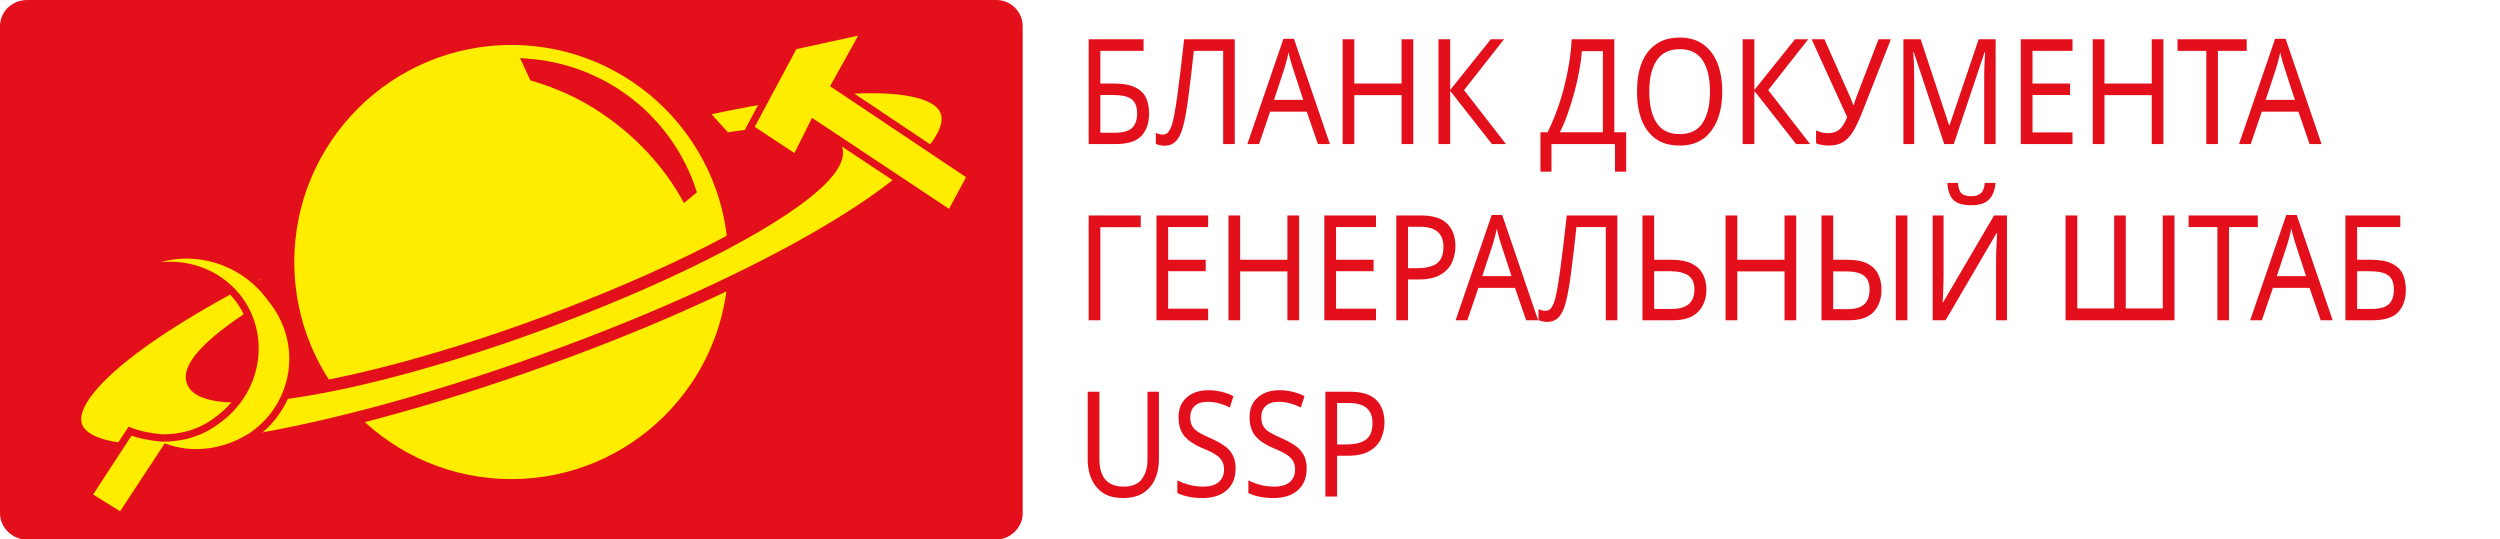
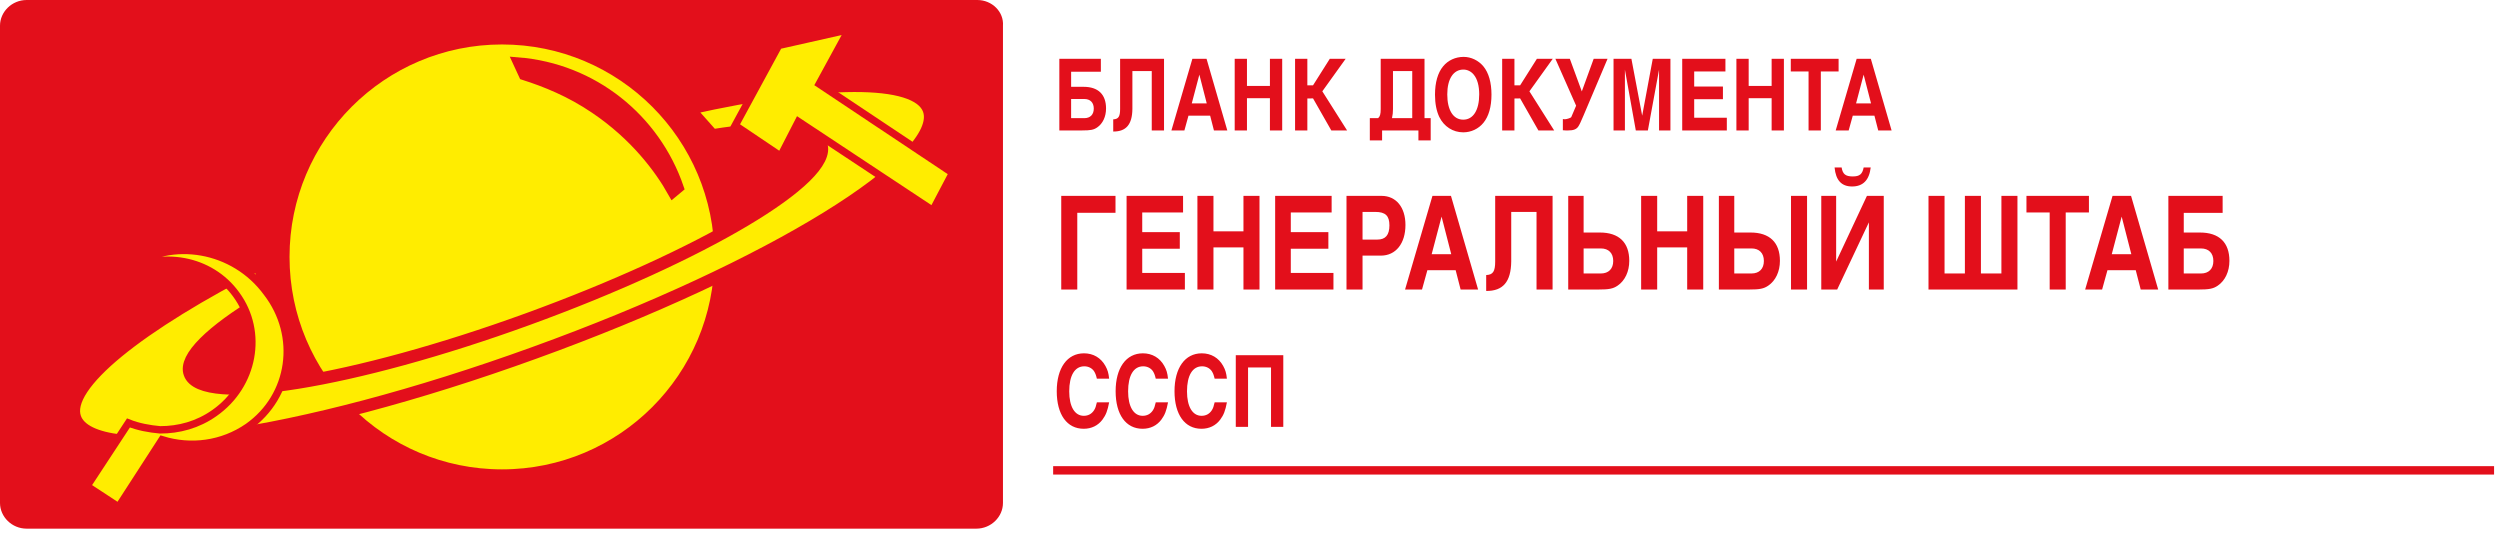
- <svg xmlns="http://www.w3.org/2000/svg" version="1.1" id="Слой_1" x="0px" y="0px" viewBox="0 0 255.7 55.1" style="enable-background:new 0 0 255.7 55.1;" xml:space="preserve">
-   <style type="text/css">
+ <svg xmlns="http://www.w3.org/2000/svg" version="1.1" width="253.0" height="55.1" id="Слой_1" x="0px" y="0px" viewBox="0 0 253.0 55.1" style="enable-background:new 0 0 253.0 55.1;" xml:space="preserve">
+   <style type="text/css" id="style1">
	.st0{fill:#E30F1B;}
	.st1{fill:#FFED00;stroke:#E30F1B;stroke-width:3;stroke-miterlimit:10;}
	.st2{fill:#E30F1B;stroke:#E30F1B;stroke-miterlimit:10;}
	.st3{fill:#FFED00;stroke:#E30F1B;stroke-width:1.25;stroke-miterlimit:10;}
	.st4{fill:#FFED00;stroke:#E30F1B;stroke-width:0.75;stroke-miterlimit:10;}
- 	.st5{font-family:'Arial-BoldMT';}
- 	.st6{font-size:15.022px;}
+ 	.rs-rule{fill:none;stroke-width:0.85;}
</style>
-   <path class="st0" d="M101.9,0H2.8C1.2,0,0,1.2,0,2.7v49.8c0,1.4,1.2,2.7,2.8,2.7h99c1.5,0,2.8-1.2,2.8-2.7V2.7  C104.6,1.2,103.4,0,101.9,0z" />
-   <circle class="st1" cx="52.3" cy="26.8" r="23.7" />
-   <path class="st2" d="M54.6,7.8c2.3,0.7,4.8,1.7,7.4,3.5c4.1,2.8,6.7,6.2,8.1,8.7l0.6-0.5C68.3,12.3,61.8,7.1,54,6.5L54.6,7.8z" />
-   <path class="st3" d="M55.7,36.8C31,45.7,9.7,48.7,7.8,43.6c-1.2-3.4,6.7-9.7,19.4-16.1l-0.1,4c-5.1,3.1-8,5.9-7.4,7.5  c1.2,3.5,17.1,0.9,35.2-5.7s32-14.7,30.6-18.2c-0.6-1.8-4.9-1.9-11.3-0.9l-2.6-2.9C85.6,8.2,95.6,8,96.8,11.4  C98.7,16.5,80.3,28,55.7,36.8z" />
-   <polygon class="st4" points="88.5,3.1 85.4,8.7 99.3,18 97.2,21.9 83.2,12.6 81.4,16.2 76.7,13.1 81.2,4.7 " />
-   <path class="st4" d="M25.9,44.5c-2.7,1.8-6,2.3-8.9,1.3l-4.6,7L9,50.7l4.3-6.6l0,0c1,0.4,2.2,0.6,3.3,0.7c2,0,3.9-0.5,5.6-1.8  c4.1-2.9,5.1-8.4,2.3-12.3c-2.7-3.7-7.8-4.6-11.9-2.3c0.2-0.2,0.5-0.4,0.7-0.5c4.5-3.2,11-2.1,14.4,2.6C31.4,35,30.4,41.3,25.9,44.5  z" />
-   <text transform="matrix(0.8812 0 0 1 110.0664 14.7319)" class="st0 st5 st6">БЛАНК ДОКУМЕНТА </text>
-   <text transform="matrix(0.8812 0 0 1 110.0664 32.7563)" class="st0 st5 st6">ГЕНЕРАЛЬНЫЙ ШТАБ </text>
-   <text transform="matrix(0.8812 0 0 1 110.0664 50.7847)" class="st0 st5 st6">USSP</text>
+   <g id="normalized_mark" transform="scale(1)">
+     <path class="st0" d="M98.9,0H2.7C1.2,0,0,1.2,0,2.6v48.3c0,1.4,1.2,2.6,2.7,2.6h96.1c1.5,0,2.7-1.2,2.7-2.6V2.6 C101.6,1.2,100.4,0,98.9,0z" id="path1" />
+     <circle class="st1" cx="50.8" cy="26" r="23" id="circle1" />
+     <path class="st2" d="M53,7.6c2.2,0.7,4.7,1.7,7.2,3.4c4,2.7,6.5,6,7.9,8.5l0.6-0.5C66.3,12,60,6.9,52.4,6.3L53,7.6z" id="path2" />
+     <path class="st3" d="M54.1,35.7c-24,8.7-44.7,11.6-46.5,6.6c-1.2-3.3,6.5-9.4,18.9-15.7l-0.1,3.9c-5,3-7.8,5.7-7.2,7.3 c1.2,3.4,16.6,0.9,34.2-5.5s31-14.3,29.7-17.7c-0.6-1.7-4.8-1.9-11-0.9L69.7,11C83.1,8,92.8,7.8,94,11.1 C95.8,16.1,77.9,27.1,54.1,35.7z" id="path3" />
+     <polygon class="st4" points="85.9,3 82.9,8.5 96.4,17.5 94.4,21.3 80.8,12.3 79,15.8 74.4,12.7 78.8,4.6 " id="polygon3" />
+     <path class="st4" d="M25.1,43.2c-2.6,1.8-5.8,2.2-8.7,1.3L12,51.3l-3.2-2.1l4.2-6.4l0,0c1,0.4,2.1,0.6,3.2,0.7 c1.9,0,3.8-0.5,5.5-1.7c4-2.8,5-8.2,2.2-12c-2.6-3.6-7.6-4.5-11.6-2.2c0.2-0.2,0.5-0.4,0.7-0.5c4.4-3.1,10.7-2,14,2.5 C30.4,34,29.5,40.1,25.1,43.2z" id="path4" />
+   </g>
+   <path d="m 111.407,5.948 h -4.202 V 13.2 h 2.323 c 0.838,0 1.151,-0.061 1.505,-0.303 0.566,-0.384 0.899,-1.091 0.899,-1.919 0,-1.424 -0.798,-2.192 -2.272,-2.192 h -1.262 v -1.525 h 3.01 z M 108.397,10.018 h 1.333 c 0.606,0 0.96,0.364 0.96,0.97 0,0.606 -0.353,0.97 -0.96,0.97 h -1.333 z m 4.262,3.293 c 1.303,0.01 1.919,-0.707 1.939,-2.283 V 7.19 h 1.959 V 13.2 h 1.242 V 5.948 h -4.444 V 11.028 c 0,0.778 -0.172,1.03 -0.697,1.05 z m 7.615,-1.606 h 2.192 l 0.384,1.495 h 1.353 l -2.101,-7.252 h -1.434 L 118.548,13.2 h 1.313 z m 1.101,-4.151 0.747,2.909 h -1.515 z m 7.141,2.384 V 13.2 h 1.242 V 5.948 h -1.242 v 2.747 h -2.323 V 5.948 h -1.242 V 13.2 h 1.242 V 9.938 Z m 3.788,0.03 0.576,-0.01 1.848,3.242 h 1.596 l -2.505,-3.959 2.363,-3.293 h -1.606 l -1.697,2.687 h -0.576 V 5.948 h -1.242 V 13.2 h 1.242 z M 144.161,11.958 V 5.948 h -4.434 V 11.028 c 0,0.535 -0.071,0.768 -0.263,0.929 h -0.838 V 14.21 h 1.242 V 13.2 h 3.676 v 1.01 h 1.242 v -2.252 z m -1.242,0 h -2.05 c 0.071,-0.303 0.101,-0.606 0.101,-0.929 V 7.19 h 1.949 z m 5.202,-6.201 c -0.828,0 -1.576,0.343 -2.081,0.96 -0.535,0.646 -0.818,1.626 -0.818,2.868 0,0.899 0.151,1.656 0.434,2.252 0.475,0.97 1.384,1.555 2.424,1.555 0.798,0 1.545,-0.353 2.04,-0.96 0.535,-0.646 0.818,-1.626 0.818,-2.858 0,-1.222 -0.283,-2.212 -0.818,-2.858 -0.495,-0.596 -1.242,-0.96 -2,-0.96 z m -0.02,1.283 c 0.394,0 0.788,0.192 1.05,0.525 0.353,0.424 0.545,1.121 0.545,1.98 0,1.606 -0.606,2.565 -1.616,2.565 -1.01,0 -1.616,-0.96 -1.616,-2.555 0,-1.566 0.616,-2.515 1.636,-2.515 z m 5.161,2.929 0.576,-0.01 1.848,3.242 h 1.596 l -2.505,-3.959 2.363,-3.293 h -1.606 l -1.697,2.687 h -0.576 V 5.948 h -1.242 V 13.2 h 1.242 z m 9.423,-4.02 h -1.404 l -1.202,3.303 -1.212,-3.303 h -1.464 l 2.101,4.747 -0.495,1.161 c -0.04,0.071 -0.424,0.202 -0.636,0.212 -0.04,0 -0.141,-0.01 -0.212,-0.02 v 1.131 c 0.212,0.01 0.232,0.01 0.263,0.02 h 0.01 0.283 c 0.505,0 0.798,-0.111 0.99,-0.374 0.121,-0.172 0.283,-0.505 0.535,-1.111 z m 6.363,0 h -1.788 l -1.071,5.757 -1.091,-5.757 h -1.808 V 13.2 h 1.151 V 7.049 L 165.543,13.2 h 1.222 l 1.131,-6.151 V 13.2 h 1.151 z m 5.565,0 h -4.373 V 13.2 h 4.515 v -1.283 h -3.303 v -1.879 h 2.909 V 8.756 h -2.909 v -1.525 h 3.161 z m 4.676,3.99 V 13.2 h 1.242 V 5.948 h -1.242 v 2.747 h -2.323 V 5.948 h -1.242 V 13.2 h 1.242 V 9.938 Z m 4.979,-2.707 h 1.798 V 5.948 h -4.838 v 1.283 h 1.798 V 13.2 h 1.242 z m 3.232,4.474 h 2.192 l 0.384,1.495 h 1.353 l -2.101,-7.252 h -1.434 L 185.773,13.2 h 1.313 z m 1.101,-4.151 0.747,2.909 h -1.515 z" id="heading_top" class="st0 st5 st6 rs-top" />
+   <path d="m 109.021,29.3 v -7.762 h 3.868 v -1.716 h -5.491 v 9.478 z m 10.705,-9.478 h -5.716 v 9.478 h 5.9 v -1.676 h -4.316 v -2.455 h 3.802 v -1.676 h -3.802 v -1.993 h 4.132 z m 6.112,5.214 v 4.264 h 1.624 v -9.478 h -1.624 v 3.59 h -3.036 v -3.59 h -1.624 v 9.478 h 1.624 v -4.264 z m 8.923,-5.214 h -5.716 v 9.478 h 5.9 v -1.676 h -4.316 v -2.455 h 3.802 v -1.676 h -3.802 v -1.993 h 4.132 z m 3.128,6.046 h 1.861 c 1.505,0 2.482,-1.228 2.482,-3.102 0,-1.795 -0.95,-2.944 -2.416,-2.944 h -3.551 v 9.478 h 1.624 z m 0,-1.624 v -2.798 h 1.294 c 1.016,0 1.426,0.383 1.426,1.36 0,0.977 -0.396,1.439 -1.214,1.439 z m 6.56,3.102 h 2.864 l 0.502,1.954 h 1.769 l -2.746,-9.478 h -1.874 l -2.772,9.478 h 1.716 z m 1.439,-5.425 0.977,3.802 h -1.98 z m 4.514,7.524 c 1.703,0.013 2.508,-0.924 2.534,-2.983 v -5.016 h 2.561 v 7.854 h 1.624 v -9.478 h -5.808 v 6.64 c 0,1.016 -0.224,1.346 -0.911,1.373 z m 9.86,-4.303 h 1.742 c 0.792,0 1.254,0.475 1.254,1.267 0,0.792 -0.462,1.267 -1.254,1.267 h -1.742 z m 0,-5.32 h -1.558 v 9.478 h 3.036 c 1.096,0 1.505,-0.079 1.967,-0.396 0.739,-0.502 1.175,-1.426 1.175,-2.508 0,-1.861 -1.043,-2.864 -2.97,-2.864 h -1.65 z m 10.481,5.214 v 4.264 h 1.624 v -9.478 h -1.624 v 3.59 h -3.036 v -3.59 h -1.624 v 9.478 h 1.624 v -4.264 z m 4.765,0.106 h 1.742 c 0.792,0 1.254,0.475 1.254,1.267 0,0.792 -0.462,1.267 -1.254,1.267 h -1.742 z m 0,-5.32 h -1.558 v 9.478 h 3.036 c 1.096,0 1.505,-0.079 1.967,-0.396 0.739,-0.502 1.175,-1.426 1.175,-2.508 0,-1.861 -1.043,-2.864 -2.97,-2.864 h -1.65 z m 7.366,0 h -1.624 v 9.478 h 1.624 z m 2.944,6.653 v -6.653 h -1.505 v 9.478 h 1.61 l 3.208,-6.798 v 6.798 h 1.505 v -9.478 h -1.703 z m 2.785,-9.53 c -0.132,0.686 -0.409,0.911 -1.109,0.911 -0.726,0 -1.016,-0.238 -1.122,-0.911 h -0.713 c 0.119,1.294 0.7,1.927 1.769,1.927 1.109,0 1.742,-0.647 1.888,-1.927 z m 13.939,10.732 h -2.072 v -7.854 h -0.805 -0.818 v 7.854 h -2.059 v -7.854 h -1.624 v 9.478 h 9.002 v -9.478 h -0.805 -0.818 z m 6.508,-6.178 h 2.35 v -1.676 h -6.323 v 1.676 h 2.35 v 7.801 h 1.624 z m 4.224,5.848 h 2.864 l 0.502,1.954 h 1.769 l -2.746,-9.478 h -1.874 l -2.772,9.478 h 1.716 z m 1.439,-5.425 0.977,3.802 h -1.98 z m 10.217,-2.099 h -5.491 v 9.478 h 3.036 c 1.096,0 1.505,-0.079 1.967,-0.396 0.739,-0.502 1.175,-1.426 1.175,-2.508 0,-1.861 -1.043,-2.864 -2.97,-2.864 h -1.65 v -1.993 h 3.934 z m -3.934,5.32 h 1.742 c 0.792,0 1.254,0.475 1.254,1.267 0,0.792 -0.462,1.267 -1.254,1.267 h -1.742 z" id="heading_main" class="st0 st5 st6 rs-main" />
+   <path d="m 112.245,38.322 c -0.061,-0.576 -0.151,-0.879 -0.374,-1.283 -0.455,-0.828 -1.232,-1.283 -2.171,-1.283 -1.697,0 -2.757,1.475 -2.757,3.838 0,2.353 1.03,3.798 2.727,3.798 0.788,0 1.454,-0.323 1.909,-0.939 0.343,-0.465 0.505,-0.889 0.667,-1.737 h -1.242 c -0.091,0.404 -0.151,0.586 -0.283,0.798 -0.242,0.374 -0.596,0.566 -1.04,0.566 -0.919,0 -1.475,-0.929 -1.475,-2.474 0,-1.606 0.555,-2.535 1.525,-2.535 0.414,0 0.768,0.182 0.98,0.485 0.131,0.212 0.202,0.374 0.293,0.768 z m 5.959,0 c -0.061,-0.576 -0.151,-0.879 -0.374,-1.283 -0.455,-0.828 -1.232,-1.283 -2.171,-1.283 -1.697,0 -2.757,1.475 -2.757,3.838 0,2.353 1.03,3.798 2.727,3.798 0.788,0 1.454,-0.323 1.909,-0.939 0.343,-0.465 0.505,-0.889 0.667,-1.737 h -1.242 c -0.091,0.404 -0.151,0.586 -0.283,0.798 -0.242,0.374 -0.596,0.566 -1.04,0.566 -0.919,0 -1.475,-0.929 -1.475,-2.474 0,-1.606 0.555,-2.535 1.525,-2.535 0.414,0 0.768,0.182 0.98,0.485 0.131,0.212 0.202,0.374 0.293,0.768 z m 5.959,0 c -0.061,-0.576 -0.151,-0.879 -0.374,-1.283 -0.455,-0.828 -1.232,-1.283 -2.171,-1.283 -1.697,0 -2.757,1.475 -2.757,3.838 0,2.353 1.03,3.798 2.727,3.798 0.788,0 1.454,-0.323 1.909,-0.939 0.343,-0.465 0.505,-0.889 0.667,-1.737 h -1.242 c -0.091,0.404 -0.151,0.586 -0.283,0.798 -0.242,0.374 -0.596,0.566 -1.04,0.566 -0.919,0 -1.475,-0.929 -1.475,-2.474 0,-1.606 0.555,-2.535 1.525,-2.535 0.414,0 0.768,0.182 0.98,0.485 0.131,0.212 0.202,0.374 0.293,0.768 z m 4.464,-1.131 v 6.01 h 1.242 V 35.948 h -4.808 v 7.252 h 1.242 v -6.01 z" id="heading_bottom" class="st0 st5 st6 rs-bottom" />
+   <line x1="106.579" y1="47.6" x2="252.4" y2="47.6" class="rs-rule" id="heading_rule" style="stroke:#E30F1B;" />
</svg>
